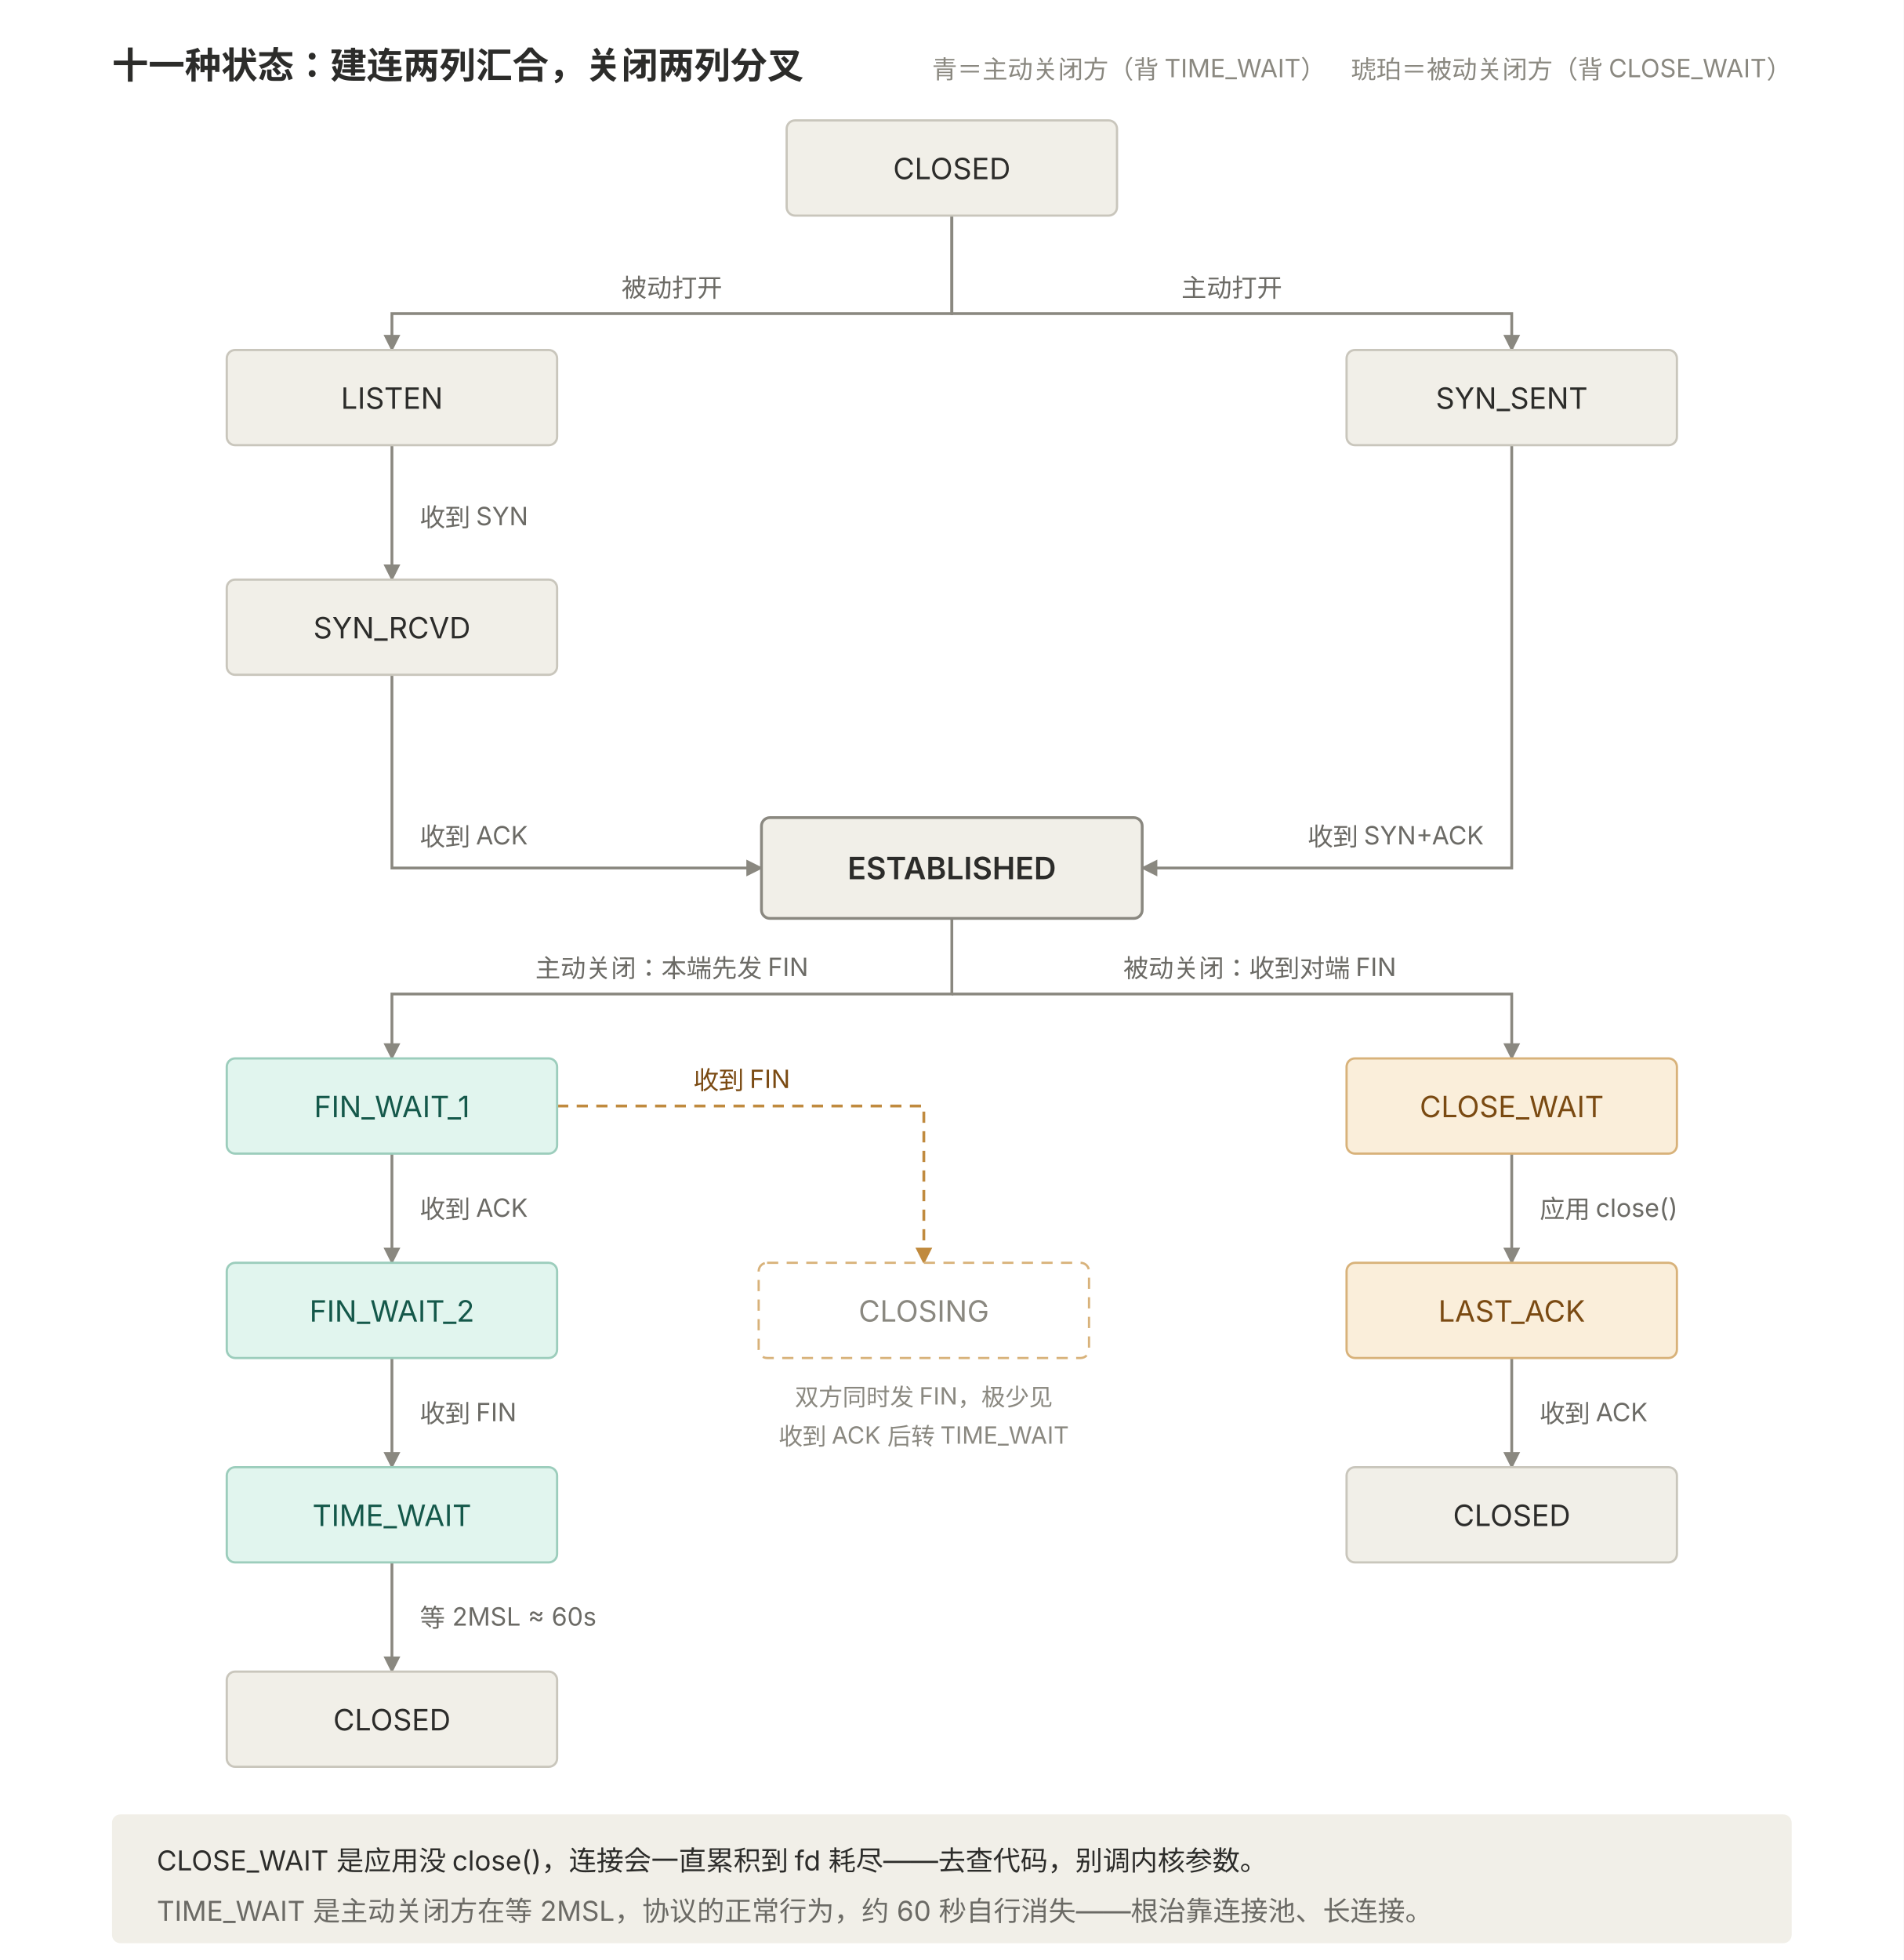
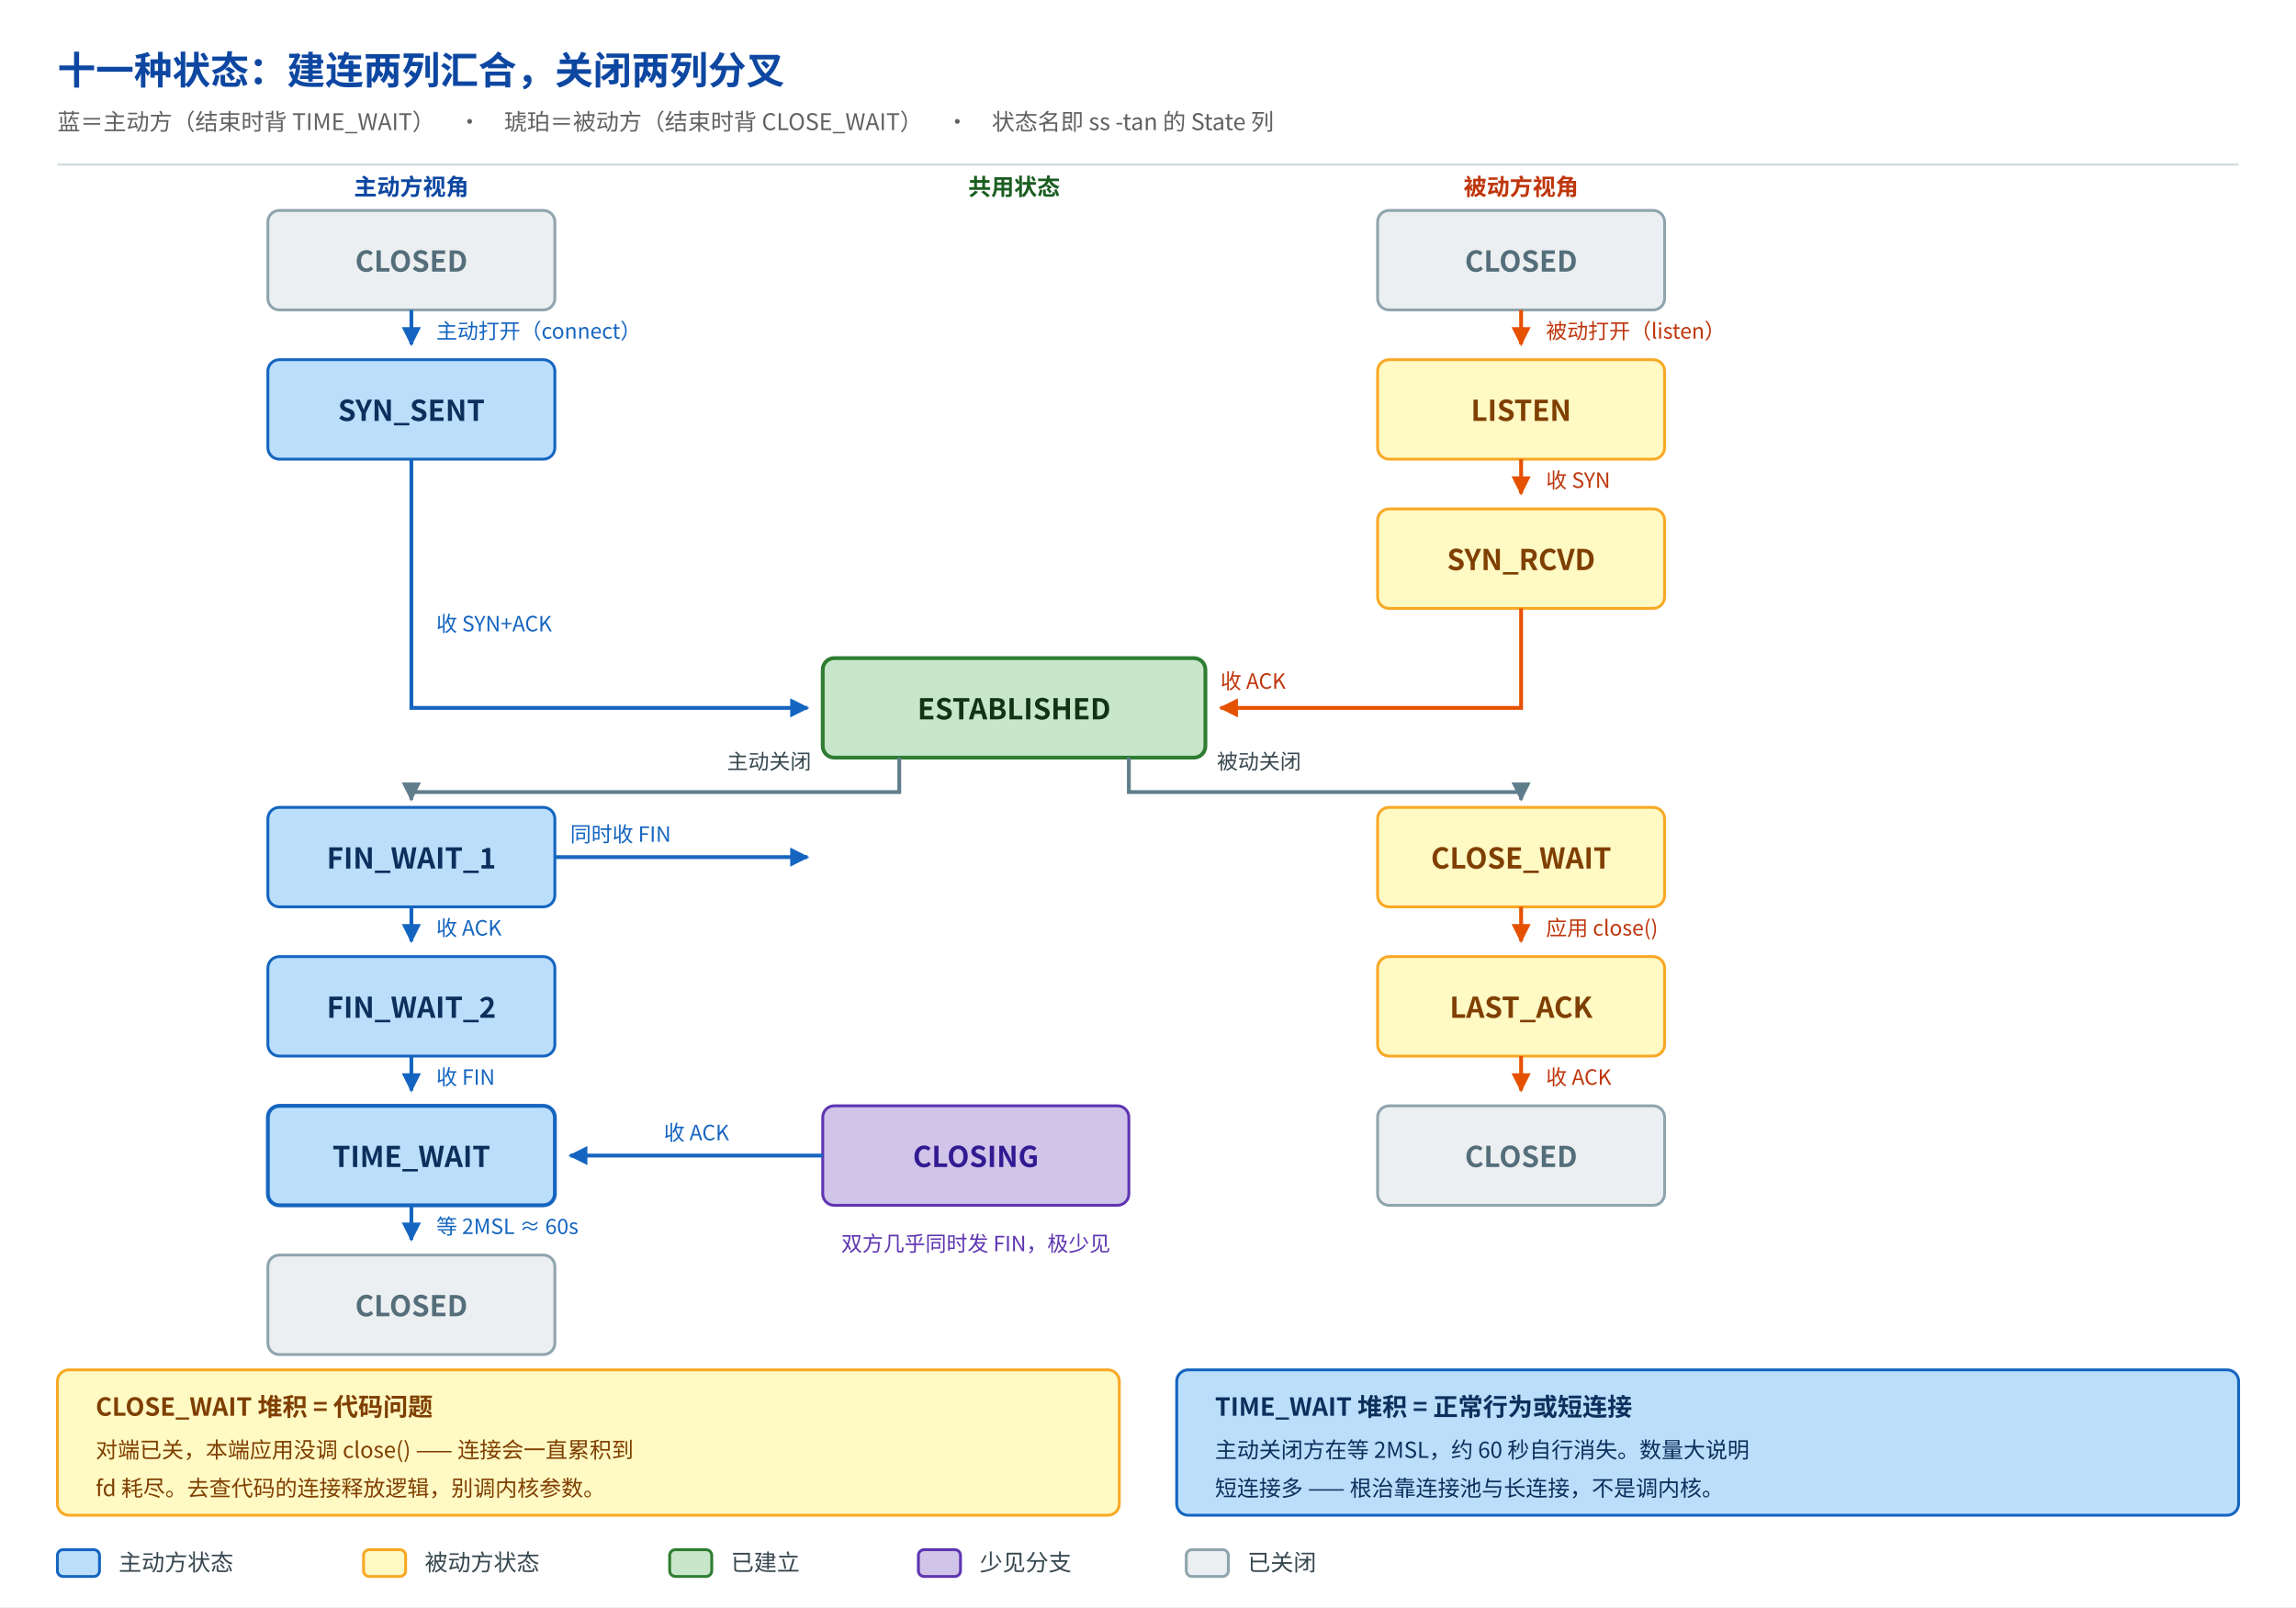
- <svg xmlns="http://www.w3.org/2000/svg" viewBox="0 0 1200 1235.29" width="1200" height="1235.29" font-family="-apple-system, 'Segoe UI', 'Microsoft YaHei', 'PingFang SC', sans-serif">
-   <g transform="scale(1.764706)">
-     <rect width="680" height="700" fill="#FFFFFF" />
-     <defs>
-       <marker id="ar4" viewBox="0 0 10 10" refX="9" refY="5" markerWidth="6" markerHeight="6" orient="auto">
-         <path d="M0,0 L10,5 L0,10 Z" fill="#8A8880" />
-       </marker>
-       <marker id="ar4a" viewBox="0 0 10 10" refX="9" refY="5" markerWidth="6" markerHeight="6" orient="auto">
-         <path d="M0,0 L10,5 L0,10 Z" fill="#C08A3E" />
-       </marker>
-     </defs>
-     <g>
-       <text x="40" y="28" font-size="13" font-weight="600" fill="#2C2C2A">十一种状态：建连两列汇合，关闭两列分叉</text>
-       <text x="640" y="28" font-size="9" fill="#8A8880" text-anchor="end">青＝主动关闭方（背 TIME_WAIT）　琥珀＝被动关闭方（背 CLOSE_WAIT）</text>
-       <g stroke="#8A8880" stroke-width="1" fill="none" marker-end="url(#ar4)">
-         <path d="M340,77 L340,112 L140,112 L140,125" />
-         <path d="M340,77 L340,112 L540,112 L540,125" />
-         <path d="M140,159 L140,207" />
-         <path d="M140,241 L140,310 L272,310" />
-         <path d="M540,159 L540,310 L408,310" />
-         <path d="M340,328 L340,355 L140,355 L140,378" />
-         <path d="M340,355 L540,355 L540,378" />
-         <path d="M140,412 L140,451" />
-         <path d="M140,485 L140,524" />
-         <path d="M140,558 L140,597" />
-         <path d="M540,412 L540,451" />
-         <path d="M540,485 L540,524" />
-       </g>
-       <path d="M199,395 L330,395 L330,451" stroke="#C08A3E" stroke-width="1" stroke-dasharray="4 3" fill="none" marker-end="url(#ar4a)" />
-       <g fill="#6B6A65" font-size="9">
-         <text x="240" y="106" text-anchor="middle">被动打开</text>
-         <text x="440" y="106" text-anchor="middle">主动打开</text>
-         <text x="150" y="188">收到 SYN</text>
-         <text x="150" y="302">收到 ACK</text>
-         <text x="530" y="302" text-anchor="end">收到 SYN+ACK</text>
-         <text x="240" y="349" text-anchor="middle">主动关闭：本端先发 FIN</text>
-         <text x="450" y="349" text-anchor="middle">被动关闭：收到对端 FIN</text>
-         <text x="150" y="435">收到 ACK</text>
-         <text x="150" y="508">收到 FIN</text>
-         <text x="150" y="581">等 2MSL ≈ 60s</text>
-         <text x="550" y="435">应用 close()</text>
-         <text x="550" y="508">收到 ACK</text>
-         <text x="265" y="389" text-anchor="middle" fill="#7A4A12">收到 FIN</text>
-       </g>
-       <rect x="281" y="43" width="118" height="34" rx="3" fill="#F1EFE8" stroke="#C9C6BC" stroke-width="0.8" />
-       <text x="340" y="64" font-size="10.5" fill="#2C2C2A" text-anchor="middle">CLOSED</text>
-       <rect x="81" y="125" width="118" height="34" rx="3" fill="#F1EFE8" stroke="#C9C6BC" stroke-width="0.8" />
-       <text x="140" y="146" font-size="10.5" fill="#2C2C2A" text-anchor="middle">LISTEN</text>
-       <rect x="481" y="125" width="118" height="34" rx="3" fill="#F1EFE8" stroke="#C9C6BC" stroke-width="0.8" />
-       <text x="540" y="146" font-size="10.5" fill="#2C2C2A" text-anchor="middle">SYN_SENT</text>
-       <rect x="81" y="207" width="118" height="34" rx="3" fill="#F1EFE8" stroke="#C9C6BC" stroke-width="0.8" />
-       <text x="140" y="228" font-size="10.5" fill="#2C2C2A" text-anchor="middle">SYN_RCVD</text>
-       <rect x="272" y="292" width="136" height="36" rx="3" fill="#F1EFE8" stroke="#8A8880" stroke-width="1" />
-       <text x="340" y="314" font-size="11" font-weight="600" fill="#2C2C2A" text-anchor="middle">ESTABLISHED</text>
-       <rect x="81" y="378" width="118" height="34" rx="3" fill="#E1F5EE" stroke="#9CCDBC" stroke-width="0.8" />
-       <text x="140" y="399" font-size="10.5" fill="#14584A" text-anchor="middle">FIN_WAIT_1</text>
-       <rect x="481" y="378" width="118" height="34" rx="3" fill="#FAEEDA" stroke="#D8B27A" stroke-width="0.8" />
-       <text x="540" y="399" font-size="10.5" fill="#7A4A12" text-anchor="middle">CLOSE_WAIT</text>
-       <rect x="81" y="451" width="118" height="34" rx="3" fill="#E1F5EE" stroke="#9CCDBC" stroke-width="0.8" />
-       <text x="140" y="472" font-size="10.5" fill="#14584A" text-anchor="middle">FIN_WAIT_2</text>
-       <rect x="481" y="451" width="118" height="34" rx="3" fill="#FAEEDA" stroke="#D8B27A" stroke-width="0.8" />
-       <text x="540" y="472" font-size="10.5" fill="#7A4A12" text-anchor="middle">LAST_ACK</text>
-       <rect x="271" y="451" width="118" height="34" rx="3" fill="#FFFFFF" stroke="#D8B27A" stroke-width="0.8" stroke-dasharray="4 3" />
-       <text x="330" y="472" font-size="10.5" fill="#8A8880" text-anchor="middle">CLOSING</text>
-       <text x="330" y="502" font-size="8.5" fill="#8A8880" text-anchor="middle">双方同时发 FIN，极少见</text>
-       <text x="330" y="516" font-size="8.5" fill="#8A8880" text-anchor="middle">收到 ACK 后转 TIME_WAIT</text>
-       <rect x="81" y="524" width="118" height="34" rx="3" fill="#E1F5EE" stroke="#9CCDBC" stroke-width="0.8" />
-       <text x="140" y="545" font-size="10.5" fill="#14584A" text-anchor="middle">TIME_WAIT</text>
-       <rect x="481" y="524" width="118" height="34" rx="3" fill="#F1EFE8" stroke="#C9C6BC" stroke-width="0.8" />
-       <text x="540" y="545" font-size="10.5" fill="#2C2C2A" text-anchor="middle">CLOSED</text>
-       <rect x="81" y="597" width="118" height="34" rx="3" fill="#F1EFE8" stroke="#C9C6BC" stroke-width="0.8" />
-       <text x="140" y="618" font-size="10.5" fill="#2C2C2A" text-anchor="middle">CLOSED</text>
-       <rect x="40" y="648" width="600" height="46" rx="3" fill="#F1EFE8" />
-       <text x="56" y="668" font-size="9.8" fill="#2C2C2A">CLOSE_WAIT 是应用没 close()，连接会一直累积到 fd 耗尽——去查代码，别调内核参数。</text>
-       <text x="56" y="686" font-size="9.8" fill="#6B6A65">TIME_WAIT 是主动关闭方在等 2MSL，协议的正常行为，约 60 秒自行消失——根治靠连接池、长连接。</text>
-     </g>
-   </g>
+ <svg xmlns="http://www.w3.org/2000/svg" width="1200" height="840" viewBox="0 0 1200 840">
+   <defs>
+     <marker id="arrowBlue" markerWidth="10" markerHeight="10" refX="9" refY="5" orient="auto" markerUnits="userSpaceOnUse">
+       <path d="M 0 0 L 10 5 L 0 10 z" fill="#1565c0" />
+     </marker>
+     <marker id="arrowOrange" markerWidth="10" markerHeight="10" refX="9" refY="5" orient="auto" markerUnits="userSpaceOnUse">
+       <path d="M 0 0 L 10 5 L 0 10 z" fill="#e65100" />
+     </marker>
+     <marker id="arrowGray" markerWidth="10" markerHeight="10" refX="9" refY="5" orient="auto" markerUnits="userSpaceOnUse">
+       <path d="M 0 0 L 10 5 L 0 10 z" fill="#607d8b" />
+     </marker>
+   </defs>
+   <rect x="0" y="0" width="1200" height="840" fill="#ffffff" />
+   <text x="30" y="44" font-size="20" font-weight="bold" fill="#0d47a1" font-family="Microsoft YaHei, PingFang SC, Noto Sans CJK SC, sans-serif">十一种状态：建连两列汇合，关闭两列分叉</text>
+   <text x="30" y="68" font-size="12" fill="#616161" font-family="Microsoft YaHei, PingFang SC, Noto Sans CJK SC, sans-serif">蓝＝主动方（结束时背 TIME_WAIT）　·　琥珀＝被动方（结束时背 CLOSE_WAIT）　·　状态名即 ss -tan 的 State 列</text>
+   <line x1="30" y1="86" x2="1170" y2="86" stroke="#cfd8dc" stroke-width="1" />
+   <text x="215" y="102" font-size="12" font-weight="bold" fill="#0d47a1" text-anchor="middle" font-family="Microsoft YaHei, PingFang SC, Noto Sans CJK SC, sans-serif">主动方视角</text>
+   <text x="795" y="102" font-size="12" font-weight="bold" fill="#bf360c" text-anchor="middle" font-family="Microsoft YaHei, PingFang SC, Noto Sans CJK SC, sans-serif">被动方视角</text>
+   <text x="530" y="102" font-size="12" font-weight="bold" fill="#1b5e20" text-anchor="middle" font-family="Microsoft YaHei, PingFang SC, Noto Sans CJK SC, sans-serif">共用状态</text>
+   <rect x="140" y="110" width="150" height="52" rx="6" fill="#eceff1" stroke="#90a4ae" stroke-width="1.5" />
+   <text x="215" y="142" font-size="15" font-weight="bold" fill="#546e7a" text-anchor="middle" font-family="Microsoft YaHei, PingFang SC, Noto Sans CJK SC, sans-serif">CLOSED</text>
+   <rect x="720" y="110" width="150" height="52" rx="6" fill="#eceff1" stroke="#90a4ae" stroke-width="1.5" />
+   <text x="795" y="142" font-size="15" font-weight="bold" fill="#546e7a" text-anchor="middle" font-family="Microsoft YaHei, PingFang SC, Noto Sans CJK SC, sans-serif">CLOSED</text>
+   <line x1="215" y1="162" x2="215" y2="180" stroke="#1565c0" stroke-width="2" marker-end="url(#arrowBlue)" />
+   <text x="228" y="177" font-size="11" fill="#1565c0" font-family="Microsoft YaHei, PingFang SC, Noto Sans CJK SC, sans-serif">主动打开（connect）</text>
+   <line x1="795" y1="162" x2="795" y2="180" stroke="#e65100" stroke-width="2" marker-end="url(#arrowOrange)" />
+   <text x="808" y="177" font-size="11" fill="#bf360c" font-family="Microsoft YaHei, PingFang SC, Noto Sans CJK SC, sans-serif">被动打开（listen）</text>
+   <rect x="140" y="188" width="150" height="52" rx="6" fill="#bbdefb" stroke="#1565c0" stroke-width="1.5" />
+   <text x="215" y="220" font-size="15" font-weight="bold" fill="#0d2f5c" text-anchor="middle" font-family="Microsoft YaHei, PingFang SC, Noto Sans CJK SC, sans-serif">SYN_SENT</text>
+   <rect x="720" y="188" width="150" height="52" rx="6" fill="#fff9c4" stroke="#f9a825" stroke-width="1.5" />
+   <text x="795" y="220" font-size="15" font-weight="bold" fill="#7f3f00" text-anchor="middle" font-family="Microsoft YaHei, PingFang SC, Noto Sans CJK SC, sans-serif">LISTEN</text>
+   <line x1="795" y1="240" x2="795" y2="258" stroke="#e65100" stroke-width="2" marker-end="url(#arrowOrange)" />
+   <text x="808" y="255" font-size="11" fill="#bf360c" font-family="Microsoft YaHei, PingFang SC, Noto Sans CJK SC, sans-serif">收 SYN</text>
+   <rect x="720" y="266" width="150" height="52" rx="6" fill="#fff9c4" stroke="#f9a825" stroke-width="1.5" />
+   <text x="795" y="298" font-size="15" font-weight="bold" fill="#7f3f00" text-anchor="middle" font-family="Microsoft YaHei, PingFang SC, Noto Sans CJK SC, sans-serif">SYN_RCVD</text>
+   <path d="M 215 240 L 215 370 L 422 370" fill="none" stroke="#1565c0" stroke-width="2" marker-end="url(#arrowBlue)" />
+   <text x="228" y="330" font-size="11" fill="#1565c0" font-family="Microsoft YaHei, PingFang SC, Noto Sans CJK SC, sans-serif">收 SYN+ACK</text>
+   <path d="M 795 318 L 795 370 L 638 370" fill="none" stroke="#e65100" stroke-width="2" marker-end="url(#arrowOrange)" />
+   <text x="672" y="360" font-size="11" fill="#bf360c" text-anchor="end" font-family="Microsoft YaHei, PingFang SC, Noto Sans CJK SC, sans-serif">收 ACK</text>
+   <rect x="430" y="344" width="200" height="52" rx="6" fill="#c8e6c9" stroke="#2e7d32" stroke-width="2" />
+   <text x="530" y="376" font-size="15" font-weight="bold" fill="#123314" text-anchor="middle" font-family="Microsoft YaHei, PingFang SC, Noto Sans CJK SC, sans-serif">ESTABLISHED</text>
+   <path d="M 470 396 L 470 414 L 215 414 L 215 418" fill="none" stroke="#607d8b" stroke-width="2" marker-end="url(#arrowGray)" />
+   <text x="424" y="402" font-size="11" fill="#37474f" text-anchor="end" font-family="Microsoft YaHei, PingFang SC, Noto Sans CJK SC, sans-serif">主动关闭</text>
+   <path d="M 590 396 L 590 414 L 795 414 L 795 418" fill="none" stroke="#607d8b" stroke-width="2" marker-end="url(#arrowGray)" />
+   <text x="636" y="402" font-size="11" fill="#37474f" font-family="Microsoft YaHei, PingFang SC, Noto Sans CJK SC, sans-serif">被动关闭</text>
+   <rect x="140" y="422" width="150" height="52" rx="6" fill="#bbdefb" stroke="#1565c0" stroke-width="1.5" />
+   <text x="215" y="454" font-size="15" font-weight="bold" fill="#0d2f5c" text-anchor="middle" font-family="Microsoft YaHei, PingFang SC, Noto Sans CJK SC, sans-serif">FIN_WAIT_1</text>
+   <rect x="720" y="422" width="150" height="52" rx="6" fill="#fff9c4" stroke="#f9a825" stroke-width="1.5" />
+   <text x="795" y="454" font-size="15" font-weight="bold" fill="#7f3f00" text-anchor="middle" font-family="Microsoft YaHei, PingFang SC, Noto Sans CJK SC, sans-serif">CLOSE_WAIT</text>
+   <line x1="215" y1="474" x2="215" y2="492" stroke="#1565c0" stroke-width="2" marker-end="url(#arrowBlue)" />
+   <text x="228" y="489" font-size="11" fill="#1565c0" font-family="Microsoft YaHei, PingFang SC, Noto Sans CJK SC, sans-serif">收 ACK</text>
+   <line x1="795" y1="474" x2="795" y2="492" stroke="#e65100" stroke-width="2" marker-end="url(#arrowOrange)" />
+   <text x="808" y="489" font-size="11" fill="#bf360c" font-family="Microsoft YaHei, PingFang SC, Noto Sans CJK SC, sans-serif">应用 close()</text>
+   <rect x="140" y="500" width="150" height="52" rx="6" fill="#bbdefb" stroke="#1565c0" stroke-width="1.5" />
+   <text x="215" y="532" font-size="15" font-weight="bold" fill="#0d2f5c" text-anchor="middle" font-family="Microsoft YaHei, PingFang SC, Noto Sans CJK SC, sans-serif">FIN_WAIT_2</text>
+   <rect x="720" y="500" width="150" height="52" rx="6" fill="#fff9c4" stroke="#f9a825" stroke-width="1.5" />
+   <text x="795" y="532" font-size="15" font-weight="bold" fill="#7f3f00" text-anchor="middle" font-family="Microsoft YaHei, PingFang SC, Noto Sans CJK SC, sans-serif">LAST_ACK</text>
+   <line x1="215" y1="552" x2="215" y2="570" stroke="#1565c0" stroke-width="2" marker-end="url(#arrowBlue)" />
+   <text x="228" y="567" font-size="11" fill="#1565c0" font-family="Microsoft YaHei, PingFang SC, Noto Sans CJK SC, sans-serif">收 FIN</text>
+   <line x1="795" y1="552" x2="795" y2="570" stroke="#e65100" stroke-width="2" marker-end="url(#arrowOrange)" />
+   <text x="808" y="567" font-size="11" fill="#bf360c" font-family="Microsoft YaHei, PingFang SC, Noto Sans CJK SC, sans-serif">收 ACK</text>
+   <rect x="140" y="578" width="150" height="52" rx="6" fill="#bbdefb" stroke="#1565c0" stroke-width="2" />
+   <text x="215" y="610" font-size="15" font-weight="bold" fill="#0d2f5c" text-anchor="middle" font-family="Microsoft YaHei, PingFang SC, Noto Sans CJK SC, sans-serif">TIME_WAIT</text>
+   <rect x="720" y="578" width="150" height="52" rx="6" fill="#eceff1" stroke="#90a4ae" stroke-width="1.5" />
+   <text x="795" y="610" font-size="15" font-weight="bold" fill="#546e7a" text-anchor="middle" font-family="Microsoft YaHei, PingFang SC, Noto Sans CJK SC, sans-serif">CLOSED</text>
+   <line x1="215" y1="630" x2="215" y2="648" stroke="#1565c0" stroke-width="2" marker-end="url(#arrowBlue)" />
+   <text x="228" y="645" font-size="11" fill="#1565c0" font-family="Microsoft YaHei, PingFang SC, Noto Sans CJK SC, sans-serif">等 2MSL ≈ 60s</text>
+   <rect x="140" y="656" width="150" height="52" rx="6" fill="#eceff1" stroke="#90a4ae" stroke-width="1.5" />
+   <text x="215" y="688" font-size="15" font-weight="bold" fill="#546e7a" text-anchor="middle" font-family="Microsoft YaHei, PingFang SC, Noto Sans CJK SC, sans-serif">CLOSED</text>
+   <path d="M 290 448 L 422 448" fill="none" stroke="#1565c0" stroke-width="2" marker-end="url(#arrowBlue)" />
+   <text x="298" y="440" font-size="11" fill="#1565c0" font-family="Microsoft YaHei, PingFang SC, Noto Sans CJK SC, sans-serif">同时收 FIN</text>
+   <rect x="430" y="578" width="160" height="52" rx="6" fill="#d1c4e9" stroke="#5e35b1" stroke-width="1.5" />
+   <text x="510" y="610" font-size="15" font-weight="bold" fill="#311b92" text-anchor="middle" font-family="Microsoft YaHei, PingFang SC, Noto Sans CJK SC, sans-serif">CLOSING</text>
+   <text x="510" y="654" font-size="11" fill="#5e35b1" text-anchor="middle" font-family="Microsoft YaHei, PingFang SC, Noto Sans CJK SC, sans-serif">双方几乎同时发 FIN，极少见</text>
+   <line x1="430" y1="604" x2="298" y2="604" stroke="#1565c0" stroke-width="2" marker-end="url(#arrowBlue)" />
+   <text x="364" y="596" font-size="11" fill="#1565c0" text-anchor="middle" font-family="Microsoft YaHei, PingFang SC, Noto Sans CJK SC, sans-serif">收 ACK</text>
+   <rect x="30" y="716" width="555" height="76" rx="6" fill="#fff9c4" stroke="#f9a825" stroke-width="1.5" />
+   <text x="50" y="740" font-size="13" font-weight="bold" fill="#7f3f00" font-family="Microsoft YaHei, PingFang SC, Noto Sans CJK SC, sans-serif">CLOSE_WAIT 堆积 = 代码问题</text>
+   <text x="50" y="762" font-size="11.5" fill="#7f3f00" font-family="Microsoft YaHei, PingFang SC, Noto Sans CJK SC, sans-serif">对端已关，本端应用没调 close() —— 连接会一直累积到</text>
+   <text x="50" y="782" font-size="11.5" fill="#7f3f00" font-family="Microsoft YaHei, PingFang SC, Noto Sans CJK SC, sans-serif">fd 耗尽。去查代码的连接释放逻辑，别调内核参数。</text>
+   <rect x="615" y="716" width="555" height="76" rx="6" fill="#bbdefb" stroke="#1565c0" stroke-width="1.5" />
+   <text x="635" y="740" font-size="13" font-weight="bold" fill="#0d2f5c" font-family="Microsoft YaHei, PingFang SC, Noto Sans CJK SC, sans-serif">TIME_WAIT 堆积 = 正常行为或短连接</text>
+   <text x="635" y="762" font-size="11.5" fill="#0d2f5c" font-family="Microsoft YaHei, PingFang SC, Noto Sans CJK SC, sans-serif">主动关闭方在等 2MSL，约 60 秒自行消失。数量大说明</text>
+   <text x="635" y="782" font-size="11.5" fill="#0d2f5c" font-family="Microsoft YaHei, PingFang SC, Noto Sans CJK SC, sans-serif">短连接多 —— 根治靠连接池与长连接，不是调内核。</text>
+   <rect x="30" y="810" width="22" height="14" rx="3" fill="#bbdefb" stroke="#1565c0" stroke-width="1.5" />
+   <text x="62" y="821" font-size="12" fill="#37474f" font-family="Microsoft YaHei, PingFang SC, Noto Sans CJK SC, sans-serif">主动方状态</text>
+   <rect x="190" y="810" width="22" height="14" rx="3" fill="#fff9c4" stroke="#f9a825" stroke-width="1.5" />
+   <text x="222" y="821" font-size="12" fill="#37474f" font-family="Microsoft YaHei, PingFang SC, Noto Sans CJK SC, sans-serif">被动方状态</text>
+   <rect x="350" y="810" width="22" height="14" rx="3" fill="#c8e6c9" stroke="#2e7d32" stroke-width="1.5" />
+   <text x="382" y="821" font-size="12" fill="#37474f" font-family="Microsoft YaHei, PingFang SC, Noto Sans CJK SC, sans-serif">已建立</text>
+   <rect x="480" y="810" width="22" height="14" rx="3" fill="#d1c4e9" stroke="#5e35b1" stroke-width="1.5" />
+   <text x="512" y="821" font-size="12" fill="#37474f" font-family="Microsoft YaHei, PingFang SC, Noto Sans CJK SC, sans-serif">少见分支</text>
+   <rect x="620" y="810" width="22" height="14" rx="3" fill="#eceff1" stroke="#90a4ae" stroke-width="1.5" />
+   <text x="652" y="821" font-size="12" fill="#37474f" font-family="Microsoft YaHei, PingFang SC, Noto Sans CJK SC, sans-serif">已关闭</text>
</svg>
